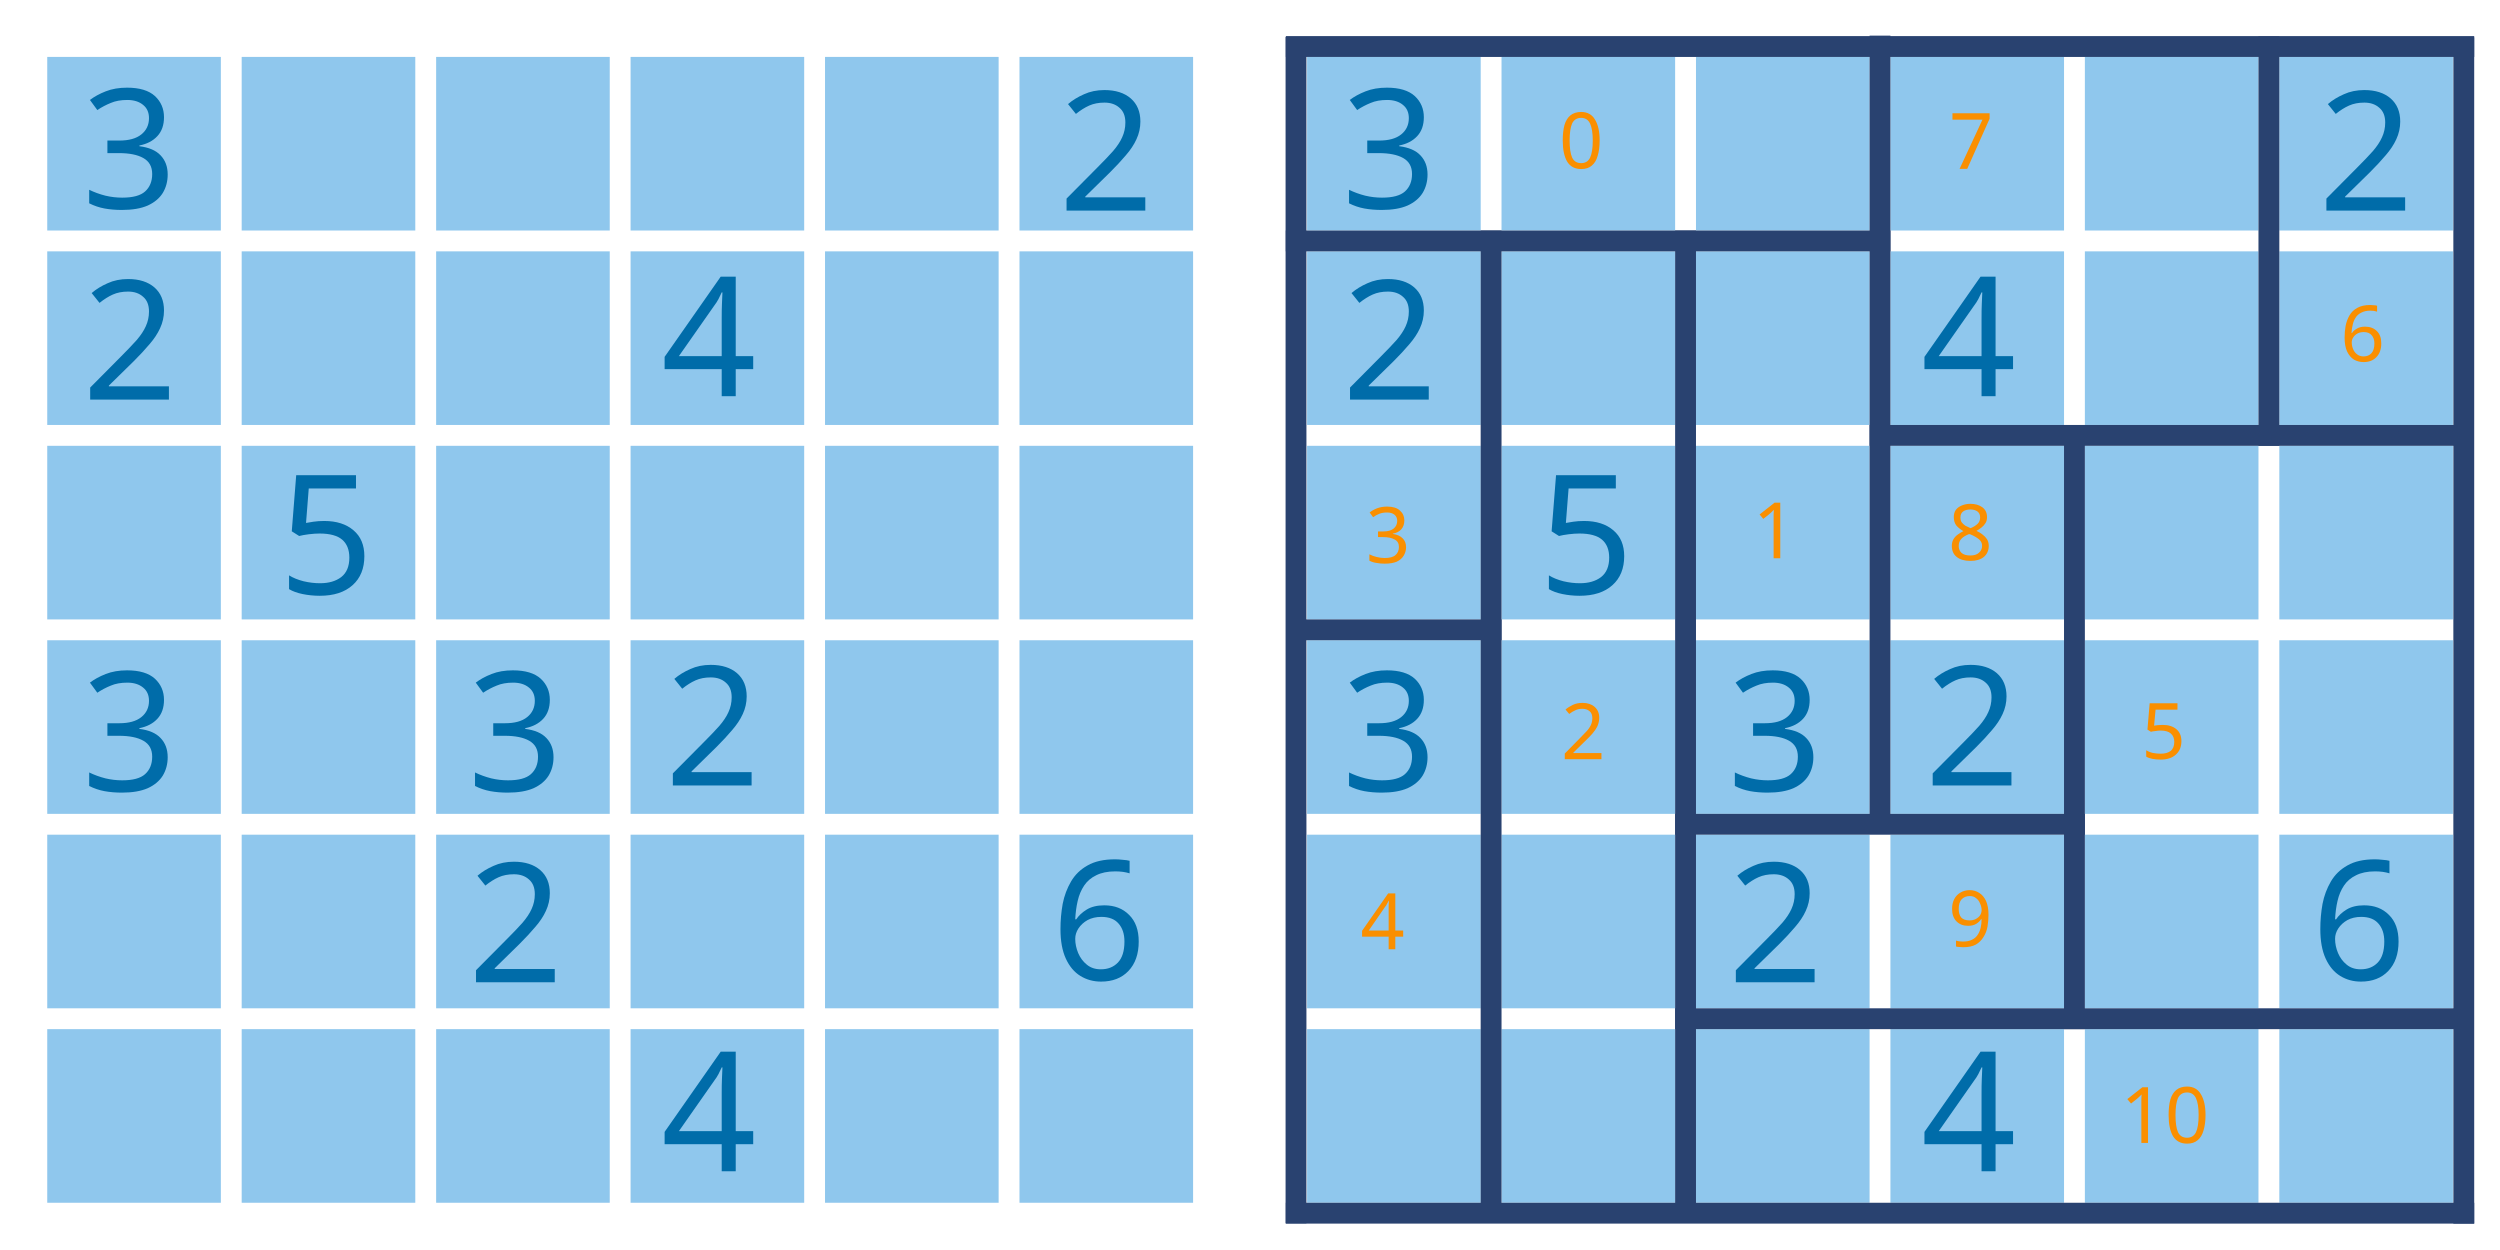
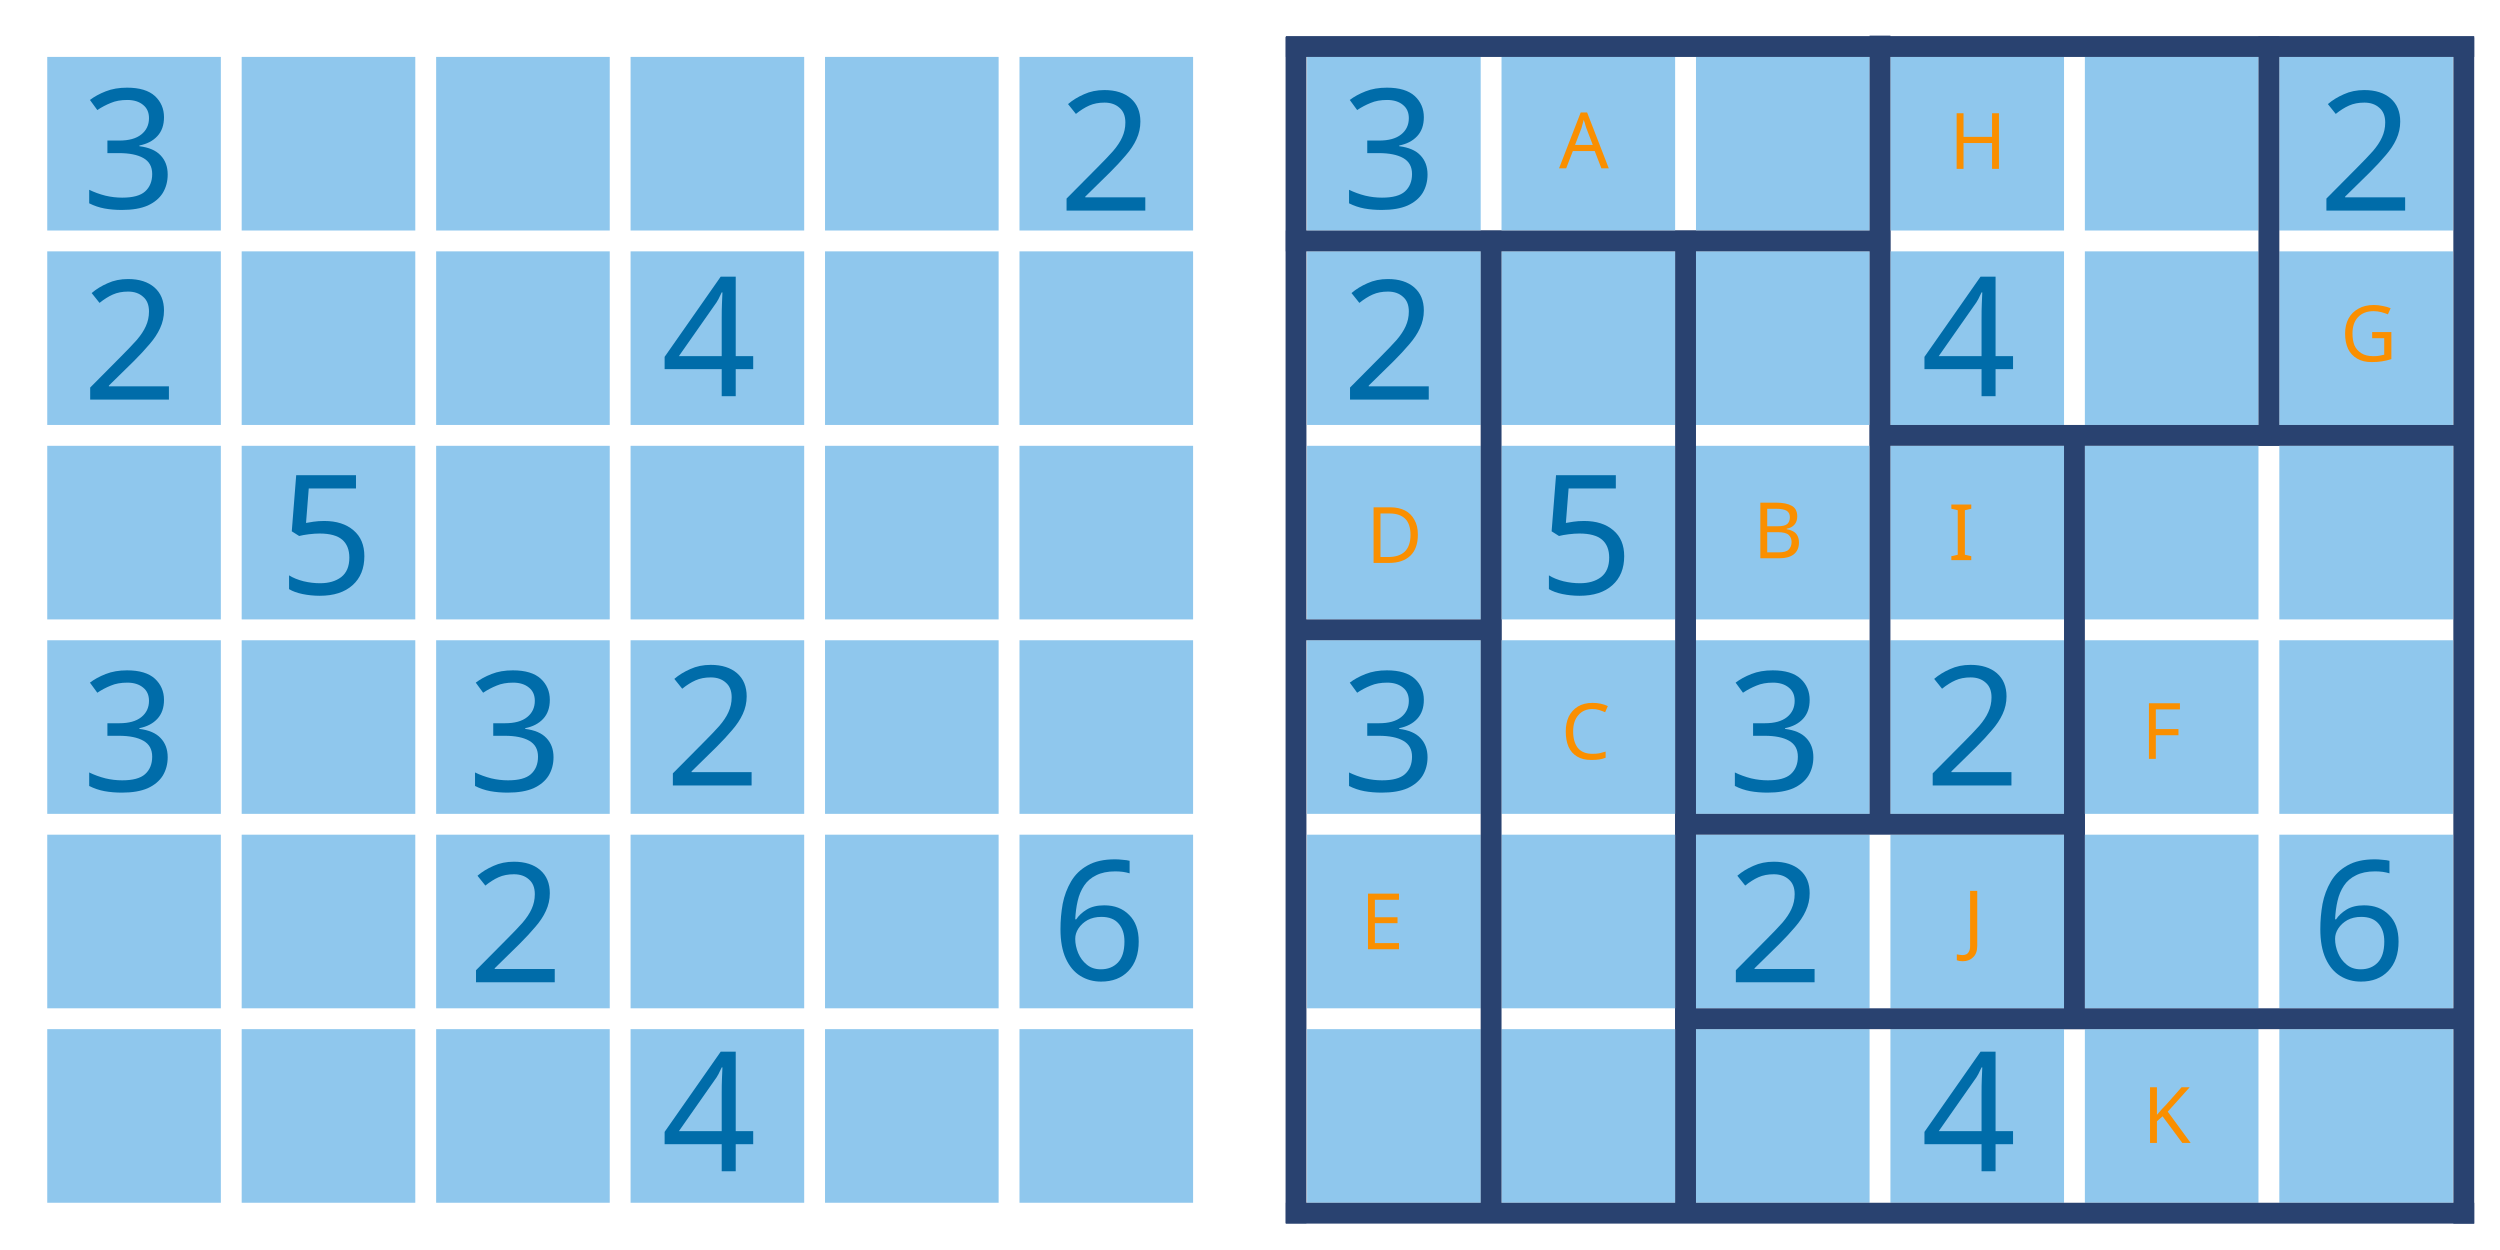
<svg xmlns="http://www.w3.org/2000/svg" width="600" height="300" viewBox="0 0 158.75 79.375" version="1.1" id="svg8">
  <defs id="defs2" />
  <g id="layer1" transform="translate(0,-217.625)">
    <g id="g1866">
      <g id="g1502" style="fill:#8fc7ed;fill-opacity:1">
        <rect y="282.976" x="27.695" height="11.024" width="11.024" id="rect842" style="fill:#8fc7ed;fill-opacity:1;stroke-width:0.569" />
        <rect style="fill:#8fc7ed;fill-opacity:1;stroke-width:0.569" id="rect844" width="11.024" height="11.024" x="40.042" y="282.976" />
        <rect style="fill:#8fc7ed;fill-opacity:1;stroke-width:0.569" id="rect848" width="11.024" height="11.024" x="64.737" y="282.976" />
        <rect y="270.628" x="15.347" height="11.024" width="11.024" id="rect852" style="fill:#8fc7ed;fill-opacity:1;stroke-width:0.569" />
        <rect style="fill:#8fc7ed;fill-opacity:1;stroke-width:0.569" id="rect854" width="11.024" height="11.024" x="27.695" y="270.628" />
        <rect y="270.628" x="40.042" height="11.024" width="11.024" id="rect856" style="fill:#8fc7ed;fill-opacity:1;stroke-width:0.569" />
        <rect y="270.628" x="64.737" height="11.024" width="11.024" id="rect860" style="fill:#8fc7ed;fill-opacity:1;stroke-width:0.569" />
        <rect y="258.281" x="3" height="11.024" width="11.024" id="rect862" style="fill:#8fc7ed;fill-opacity:1;stroke-width:0.569" />
        <rect style="fill:#8fc7ed;fill-opacity:1;stroke-width:0.569" id="rect864" width="11.024" height="11.024" x="15.347" y="258.281" />
        <rect y="258.281" x="27.695" height="11.024" width="11.024" id="rect866" style="fill:#8fc7ed;fill-opacity:1;stroke-width:0.569" />
        <rect style="fill:#8fc7ed;fill-opacity:1;stroke-width:0.569" id="rect868" width="11.024" height="11.024" x="40.042" y="258.281" />
        <rect y="258.281" x="52.389" height="11.024" width="11.024" id="rect870" style="fill:#8fc7ed;fill-opacity:1;stroke-width:0.569" />
        <rect style="fill:#8fc7ed;fill-opacity:1;stroke-width:0.569" id="rect872" width="11.024" height="11.024" x="64.737" y="258.281" />
        <rect y="245.934" x="15.347" height="11.024" width="11.024" id="rect876" style="fill:#8fc7ed;fill-opacity:1;stroke-width:0.569" />
        <rect y="245.934" x="40.042" height="11.024" width="11.024" id="rect880" style="fill:#8fc7ed;fill-opacity:1;stroke-width:0.569" />
        <rect y="245.934" x="64.737" height="11.024" width="11.024" id="rect884" style="fill:#8fc7ed;fill-opacity:1;stroke-width:0.569" />
        <rect y="233.586" x="3" height="11.024" width="11.024" id="rect886" style="fill:#8fc7ed;fill-opacity:1;stroke-width:0.569" />
        <rect style="fill:#8fc7ed;fill-opacity:1;stroke-width:0.569" id="rect888" width="11.024" height="11.024" x="15.347" y="233.586" />
        <rect style="fill:#8fc7ed;fill-opacity:1;stroke-width:0.569" id="rect892" width="11.024" height="11.024" x="40.042" y="233.586" />
        <rect y="233.586" x="52.389" height="11.024" width="11.024" id="rect894" style="fill:#8fc7ed;fill-opacity:1;stroke-width:0.569" />
        <rect style="fill:#8fc7ed;fill-opacity:1;stroke-width:0.569" id="rect896" width="11.024" height="11.024" x="64.737" y="233.586" />
        <rect style="fill:#8fc7ed;fill-opacity:1;stroke-width:0.569" id="rect898" width="11.024" height="11.024" x="3" y="221.239" />
        <rect y="221.239" x="15.347" height="11.024" width="11.024" id="rect900" style="fill:#8fc7ed;fill-opacity:1;stroke-width:0.569" />
        <rect style="fill:#8fc7ed;fill-opacity:1;stroke-width:0.569" id="rect902" width="11.024" height="11.024" x="27.695" y="221.239" />
        <rect y="221.239" x="40.042" height="11.024" width="11.024" id="rect904" style="fill:#8fc7ed;fill-opacity:1;stroke-width:0.569" />
        <rect style="fill:#8fc7ed;fill-opacity:1;stroke-width:0.569" id="rect906" width="11.024" height="11.024" x="52.389" y="221.239" />
        <rect y="221.239" x="64.737" height="11.024" width="11.024" id="rect908" style="fill:#8fc7ed;fill-opacity:1;stroke-width:0.569" />
        <rect style="fill:#8fc7ed;fill-opacity:1;stroke-width:0.569" id="rect878" width="11.024" height="11.024" x="27.695" y="245.934" />
        <rect y="233.586" x="27.695" height="11.024" width="11.024" id="rect890" style="fill:#8fc7ed;fill-opacity:1;stroke-width:0.569" />
        <rect y="282.976" x="3" height="11.024" width="11.024" id="rect828" style="fill:#8fc7ed;fill-opacity:1;stroke-width:0.569" />
        <rect style="fill:#8fc7ed;fill-opacity:1;stroke-width:0.569" id="rect840" width="11.024" height="11.024" x="15.347" y="282.976" />
        <rect y="282.976" x="52.389" height="11.024" width="11.024" id="rect846" style="fill:#8fc7ed;fill-opacity:1;stroke-width:0.569" />
        <rect style="fill:#8fc7ed;fill-opacity:1;stroke-width:0.569" id="rect850" width="11.024" height="11.024" x="3" y="270.628" />
        <rect style="fill:#8fc7ed;fill-opacity:1;stroke-width:0.569" id="rect858" width="11.024" height="11.024" x="52.389" y="270.628" />
        <rect style="fill:#8fc7ed;fill-opacity:1;stroke-width:0.569" id="rect874" width="11.024" height="11.024" x="3" y="245.934" />
        <rect style="fill:#8fc7ed;fill-opacity:1;stroke-width:0.569" id="rect882" width="11.024" height="11.024" x="52.389" y="245.934" />
      </g>
      <g id="g1464" style="fill:#006ca9;fill-opacity:1">
        <text id="text1045" y="230.85" x="5.194" style="font-style:normal;font-weight:normal;font-size:10.583px;line-height:1.25;font-family:sans-serif;letter-spacing:0px;word-spacing:0px;fill:#006ca9;fill-opacity:1;stroke:none;stroke-width:0.265" xml:space="preserve">
          <tspan style="fill:#006ca9;fill-opacity:1;stroke-width:0.265" y="230.85" x="5.194" id="tspan1043">3</tspan>
        </text>
        <text id="text1049" y="292" x="41.983" style="font-style:normal;font-weight:normal;font-size:10.583px;line-height:1.25;font-family:sans-serif;letter-spacing:0px;word-spacing:0px;fill:#006ca9;fill-opacity:1;stroke:none;stroke-width:0.265" xml:space="preserve">
          <tspan style="fill:#006ca9;fill-opacity:1;stroke-width:0.265" y="292" x="41.983" id="tspan1047">4</tspan>
        </text>
        <text xml:space="preserve" style="font-style:normal;font-weight:normal;font-size:10.583px;line-height:1.25;font-family:sans-serif;letter-spacing:0px;word-spacing:0px;fill:#006ca9;fill-opacity:1;stroke:none;stroke-width:0.265" x="5.225" y="243" id="text1053">
          <tspan id="tspan1051" x="5.225" y="243" style="fill:#006ca9;fill-opacity:1;stroke-width:0.265">2</tspan>
        </text>
        <text xml:space="preserve" style="font-style:normal;font-weight:normal;font-size:10.583px;line-height:1.25;font-family:sans-serif;letter-spacing:0px;word-spacing:0px;fill:#006ca9;fill-opacity:1;stroke:none;stroke-width:0.265" x="5.194" y="267.85" id="text1057">
          <tspan id="tspan1055" x="5.194" y="267.85" style="fill:#006ca9;fill-opacity:1;stroke-width:0.265">3</tspan>
        </text>
        <text xml:space="preserve" style="font-style:normal;font-weight:normal;font-size:10.583px;line-height:1.25;font-family:sans-serif;letter-spacing:0px;word-spacing:0px;fill:#006ca9;fill-opacity:1;stroke:none;stroke-width:0.265" x="41.983" y="242.787" id="text1061">
          <tspan id="tspan1059" x="41.983" y="242.787" style="fill:#006ca9;fill-opacity:1;stroke-width:0.265">4</tspan>
        </text>
        <text id="text1065" y="255.35" x="17.684" style="font-style:normal;font-weight:normal;font-size:10.583px;line-height:1.25;font-family:sans-serif;letter-spacing:0px;word-spacing:0px;fill:#006ca9;fill-opacity:1;stroke:none;stroke-width:0.265" xml:space="preserve">
          <tspan style="fill:#006ca9;fill-opacity:1;stroke-width:0.265" y="255.35" x="17.684" id="tspan1063">5</tspan>
        </text>
        <text id="text1069" y="279.85" x="66.761" style="font-style:normal;font-weight:normal;font-size:10.583px;line-height:1.25;font-family:sans-serif;letter-spacing:0px;word-spacing:0px;fill:#006ca9;fill-opacity:1;stroke:none;stroke-width:0.265" xml:space="preserve">
          <tspan style="fill:#006ca9;fill-opacity:1;stroke-width:0.265" y="279.85" x="66.761" id="tspan1067">6</tspan>
        </text>
        <text id="text1073" y="267.85" x="29.694" style="font-style:normal;font-weight:normal;font-size:10.583px;line-height:1.25;font-family:sans-serif;letter-spacing:0px;word-spacing:0px;fill:#006ca9;fill-opacity:1;stroke:none;stroke-width:0.265" xml:space="preserve">
          <tspan style="fill:#006ca9;fill-opacity:1;stroke-width:0.265" y="267.85" x="29.694" id="tspan1071">3</tspan>
        </text>
        <text id="text1077" y="280" x="29.725" style="font-style:normal;font-weight:normal;font-size:10.583px;line-height:1.25;font-family:sans-serif;letter-spacing:0px;word-spacing:0px;fill:#006ca9;fill-opacity:1;stroke:none;stroke-width:0.265" xml:space="preserve">
          <tspan style="fill:#006ca9;fill-opacity:1;stroke-width:0.265" y="280" x="29.725" id="tspan1075">2</tspan>
        </text>
        <text xml:space="preserve" style="font-style:normal;font-weight:normal;font-size:10.583px;line-height:1.25;font-family:sans-serif;letter-spacing:0px;word-spacing:0px;fill:#006ca9;fill-opacity:1;stroke:none;stroke-width:0.265" x="42.225" y="267.5" id="text1081">
          <tspan id="tspan1079" x="42.225" y="267.5" style="fill:#006ca9;fill-opacity:1;stroke-width:0.265">2</tspan>
        </text>
        <text id="text1085" y="231" x="67.225" style="font-style:normal;font-weight:normal;font-size:10.583px;line-height:1.25;font-family:sans-serif;letter-spacing:0px;word-spacing:0px;fill:#006ca9;fill-opacity:1;stroke:none;stroke-width:0.265" xml:space="preserve">
          <tspan style="fill:#006ca9;fill-opacity:1;stroke-width:0.265" y="231" x="67.225" id="tspan1083">2</tspan>
        </text>
      </g>
    </g>
    <g id="g1804" style="fill:#000000;fill-opacity:0" transform="translate(80)">
      <g id="g1440" style="fill:#8fc7ed;fill-opacity:1">
        <rect style="fill:#8fc7ed;fill-opacity:1;stroke-width:0.569" id="rect1147" width="11.024" height="11.024" x="27.695" y="282.976" />
        <rect y="282.976" x="40.042" height="11.024" width="11.024" id="rect1149" style="fill:#8fc7ed;fill-opacity:1;stroke-width:0.569" />
        <rect y="282.976" x="64.737" height="11.024" width="11.024" id="rect1151" style="fill:#8fc7ed;fill-opacity:1;stroke-width:0.569" />
        <rect style="fill:#8fc7ed;fill-opacity:1;stroke-width:0.569" id="rect1153" width="11.024" height="11.024" x="15.347" y="270.628" />
        <rect y="270.628" x="27.695" height="11.024" width="11.024" id="rect1155" style="fill:#8fc7ed;fill-opacity:1;stroke-width:0.569" />
        <rect style="fill:#8fc7ed;fill-opacity:1;stroke-width:0.569" id="rect1157" width="11.024" height="11.024" x="40.042" y="270.628" />
        <rect style="fill:#8fc7ed;fill-opacity:1;stroke-width:0.569" id="rect1159" width="11.024" height="11.024" x="64.737" y="270.628" />
        <rect style="fill:#8fc7ed;fill-opacity:1;stroke-width:0.569" id="rect1161" width="11.024" height="11.024" x="3" y="258.281" />
        <rect y="258.281" x="15.347" height="11.024" width="11.024" id="rect1163" style="fill:#8fc7ed;fill-opacity:1;stroke-width:0.569" />
        <rect style="fill:#8fc7ed;fill-opacity:1;stroke-width:0.569" id="rect1165" width="11.024" height="11.024" x="27.695" y="258.281" />
        <rect y="258.281" x="40.042" height="11.024" width="11.024" id="rect1167" style="fill:#8fc7ed;fill-opacity:1;stroke-width:0.569" />
        <rect style="fill:#8fc7ed;fill-opacity:1;stroke-width:0.569" id="rect1169" width="11.024" height="11.024" x="52.389" y="258.281" />
        <rect y="258.281" x="64.737" height="11.024" width="11.024" id="rect1171" style="fill:#8fc7ed;fill-opacity:1;stroke-width:0.569" />
        <rect style="fill:#8fc7ed;fill-opacity:1;stroke-width:0.569" id="rect1173" width="11.024" height="11.024" x="15.347" y="245.934" />
        <rect style="fill:#8fc7ed;fill-opacity:1;stroke-width:0.569" id="rect1175" width="11.024" height="11.024" x="40.042" y="245.934" />
        <rect style="fill:#8fc7ed;fill-opacity:1;stroke-width:0.569" id="rect1177" width="11.024" height="11.024" x="64.737" y="245.934" />
        <rect style="fill:#8fc7ed;fill-opacity:1;stroke-width:0.569" id="rect1179" width="11.024" height="11.024" x="3" y="233.586" />
        <rect y="233.586" x="15.347" height="11.024" width="11.024" id="rect1181" style="fill:#8fc7ed;fill-opacity:1;stroke-width:0.569" />
        <rect y="233.586" x="40.042" height="11.024" width="11.024" id="rect1183" style="fill:#8fc7ed;fill-opacity:1;stroke-width:0.569" />
        <rect style="fill:#8fc7ed;fill-opacity:1;stroke-width:0.569" id="rect1185" width="11.024" height="11.024" x="52.389" y="233.586" />
        <rect y="233.586" x="64.737" height="11.024" width="11.024" id="rect1187" style="fill:#8fc7ed;fill-opacity:1;stroke-width:0.569" />
        <rect y="221.239" x="3" height="11.024" width="11.024" id="rect1189" style="fill:#8fc7ed;fill-opacity:1;stroke-width:0.569" />
        <rect style="fill:#8fc7ed;fill-opacity:1;stroke-width:0.569" id="rect1191" width="11.024" height="11.024" x="15.347" y="221.239" />
        <rect y="221.239" x="27.695" height="11.024" width="11.024" id="rect1193" style="fill:#8fc7ed;fill-opacity:1;stroke-width:0.569" />
        <rect style="fill:#8fc7ed;fill-opacity:1;stroke-width:0.569" id="rect1195" width="11.024" height="11.024" x="40.042" y="221.239" />
        <rect y="221.239" x="52.389" height="11.024" width="11.024" id="rect1197" style="fill:#8fc7ed;fill-opacity:1;stroke-width:0.569" />
        <rect style="fill:#8fc7ed;fill-opacity:1;stroke-width:0.569" id="rect1199" width="11.024" height="11.024" x="64.737" y="221.239" />
        <rect y="245.934" x="27.695" height="11.024" width="11.024" id="rect1201" style="fill:#8fc7ed;fill-opacity:1;stroke-width:0.569" />
        <rect style="fill:#8fc7ed;fill-opacity:1;stroke-width:0.569" id="rect1203" width="11.024" height="11.024" x="27.695" y="233.586" />
        <rect style="fill:#8fc7ed;fill-opacity:1;stroke-width:0.569" id="rect1205" width="11.024" height="11.024" x="3" y="282.976" />
        <rect y="282.976" x="15.347" height="11.024" width="11.024" id="rect1207" style="fill:#8fc7ed;fill-opacity:1;stroke-width:0.569" />
        <rect style="fill:#8fc7ed;fill-opacity:1;stroke-width:0.569" id="rect1209" width="11.024" height="11.024" x="52.389" y="282.976" />
        <rect y="270.628" x="3" height="11.024" width="11.024" id="rect1211" style="fill:#8fc7ed;fill-opacity:1;stroke-width:0.569" />
        <rect y="270.628" x="52.389" height="11.024" width="11.024" id="rect1213" style="fill:#8fc7ed;fill-opacity:1;stroke-width:0.569" />
        <rect y="245.934" x="3" height="11.024" width="11.024" id="rect1215" style="fill:#8fc7ed;fill-opacity:1;stroke-width:0.569" />
        <rect y="245.934" x="52.389" height="11.024" width="11.024" id="rect1217" style="fill:#8fc7ed;fill-opacity:1;stroke-width:0.569" />
      </g>
      <g id="g1402" style="fill:#006ca9;fill-opacity:1">
        <text xml:space="preserve" style="font-style:normal;font-weight:normal;font-size:10.583px;line-height:1.25;font-family:sans-serif;letter-spacing:0px;word-spacing:0px;fill:#006ca9;fill-opacity:1;stroke:none;stroke-width:0.265" x="5.194" y="230.85" id="text1221">
          <tspan id="tspan1219" x="5.194" y="230.85" style="fill:#006ca9;fill-opacity:1;stroke-width:0.265">3</tspan>
        </text>
        <text xml:space="preserve" style="font-style:normal;font-weight:normal;font-size:10.583px;line-height:1.25;font-family:sans-serif;letter-spacing:0px;word-spacing:0px;fill:#006ca9;fill-opacity:1;stroke:none;stroke-width:0.265" x="41.983" y="292" id="text1225">
          <tspan id="tspan1223" x="41.983" y="292" style="fill:#006ca9;fill-opacity:1;stroke-width:0.265">4</tspan>
        </text>
        <text id="text1229" y="243" x="5.225" style="font-style:normal;font-weight:normal;font-size:10.583px;line-height:1.25;font-family:sans-serif;letter-spacing:0px;word-spacing:0px;fill:#006ca9;fill-opacity:1;stroke:none;stroke-width:0.265" xml:space="preserve">
          <tspan style="fill:#006ca9;fill-opacity:1;stroke-width:0.265" y="243" x="5.225" id="tspan1227">2</tspan>
        </text>
        <text id="text1233" y="267.85" x="5.194" style="font-style:normal;font-weight:normal;font-size:10.583px;line-height:1.25;font-family:sans-serif;letter-spacing:0px;word-spacing:0px;fill:#006ca9;fill-opacity:1;stroke:none;stroke-width:0.265" xml:space="preserve">
          <tspan style="fill:#006ca9;fill-opacity:1;stroke-width:0.265" y="267.85" x="5.194" id="tspan1231">3</tspan>
        </text>
        <text id="text1237" y="242.787" x="41.983" style="font-style:normal;font-weight:normal;font-size:10.583px;line-height:1.25;font-family:sans-serif;letter-spacing:0px;word-spacing:0px;fill:#006ca9;fill-opacity:1;stroke:none;stroke-width:0.265" xml:space="preserve">
          <tspan style="fill:#006ca9;fill-opacity:1;stroke-width:0.265" y="242.787" x="41.983" id="tspan1235">4</tspan>
        </text>
        <text xml:space="preserve" style="font-style:normal;font-weight:normal;font-size:10.583px;line-height:1.25;font-family:sans-serif;letter-spacing:0px;word-spacing:0px;fill:#006ca9;fill-opacity:1;stroke:none;stroke-width:0.265" x="17.684" y="255.35" id="text1241">
          <tspan id="tspan1239" x="17.684" y="255.35" style="fill:#006ca9;fill-opacity:1;stroke-width:0.265">5</tspan>
        </text>
        <text xml:space="preserve" style="font-style:normal;font-weight:normal;font-size:10.583px;line-height:1.25;font-family:sans-serif;letter-spacing:0px;word-spacing:0px;fill:#006ca9;fill-opacity:1;stroke:none;stroke-width:0.265" x="66.761" y="279.85" id="text1245">
          <tspan id="tspan1243" x="66.761" y="279.85" style="fill:#006ca9;fill-opacity:1;stroke-width:0.265">6</tspan>
        </text>
        <text xml:space="preserve" style="font-style:normal;font-weight:normal;font-size:10.583px;line-height:1.25;font-family:sans-serif;letter-spacing:0px;word-spacing:0px;fill:#006ca9;fill-opacity:1;stroke:none;stroke-width:0.265" x="29.694" y="267.85" id="text1249">
          <tspan id="tspan1247" x="29.694" y="267.85" style="fill:#006ca9;fill-opacity:1;stroke-width:0.265">3</tspan>
        </text>
        <text xml:space="preserve" style="font-style:normal;font-weight:normal;font-size:10.583px;line-height:1.25;font-family:sans-serif;letter-spacing:0px;word-spacing:0px;fill:#006ca9;fill-opacity:1;stroke:none;stroke-width:0.265" x="29.725" y="280" id="text1253">
          <tspan id="tspan1251" x="29.725" y="280" style="fill:#006ca9;fill-opacity:1;stroke-width:0.265">2</tspan>
        </text>
        <text id="text1257" y="267.5" x="42.225" style="font-style:normal;font-weight:normal;font-size:10.583px;line-height:1.25;font-family:sans-serif;letter-spacing:0px;word-spacing:0px;fill:#006ca9;fill-opacity:1;stroke:none;stroke-width:0.265" xml:space="preserve">
          <tspan style="fill:#006ca9;fill-opacity:1;stroke-width:0.265" y="267.5" x="42.225" id="tspan1255">2</tspan>
        </text>
        <text xml:space="preserve" style="font-style:normal;font-weight:normal;font-size:10.583px;line-height:1.25;font-family:sans-serif;letter-spacing:0px;word-spacing:0px;fill:#006ca9;fill-opacity:1;stroke:none;stroke-width:0.265" x="67.225" y="231" id="text1261">
          <tspan id="tspan1259" x="67.225" y="231" style="fill:#006ca9;fill-opacity:1;stroke-width:0.265">2</tspan>
        </text>
      </g>
    </g>
    <g id="g1378" style="fill:#294270;fill-opacity:1">
      <rect y="232.263" x="81.649" height="1.324" width="38.393" id="rect1265" style="opacity:1;fill:#294270;fill-opacity:1;fill-rule:evenodd;stroke-width:3.845;stroke-miterlimit:4;stroke-dasharray:none" />
      <rect style="opacity:1;fill:#294270;fill-opacity:1;fill-rule:evenodd;stroke-width:3.841;stroke-miterlimit:4;stroke-dasharray:none" id="rect1267" width="38.306" height="1.324" x="118.719" y="244.61" />
      <rect y="294" x="81.651" height="1.324" width="75.461" id="rect1272" style="opacity:1;fill:#294270;fill-opacity:1;fill-rule:evenodd;stroke-width:5.391;stroke-miterlimit:4;stroke-dasharray:none" />
      <rect style="opacity:1;fill:#294270;fill-opacity:1;fill-rule:evenodd;stroke-width:5.391;stroke-miterlimit:4;stroke-dasharray:none" id="rect1274" width="75.461" height="1.324" x="81.651" y="219.917" />
      <rect transform="rotate(90)" y="-82.958" x="219.977" height="1.324" width="75.33" id="rect1276" style="opacity:1;fill:#294270;fill-opacity:1;fill-rule:evenodd;stroke-width:5.386;stroke-miterlimit:4;stroke-dasharray:none" />
      <rect style="opacity:1;fill:#294270;fill-opacity:1;fill-rule:evenodd;stroke-width:5.386;stroke-miterlimit:4;stroke-dasharray:none" id="rect1278" width="75.33" height="1.324" x="219.994" y="-157.112" transform="rotate(90)" />
      <rect y="281.652" x="106.372" height="1.324" width="50.656" id="rect1280" style="opacity:1;fill:#294270;fill-opacity:1;fill-rule:evenodd;stroke-width:4.417;stroke-miterlimit:4;stroke-dasharray:none" />
      <rect style="opacity:1;fill:#294270;fill-opacity:1;fill-rule:evenodd;stroke-width:3.165;stroke-miterlimit:4;stroke-dasharray:none" id="rect1282" width="26.018" height="1.324" x="106.372" y="269.304" />
      <rect y="256.957" x="81.677" height="1.324" width="13.67" id="rect1284" style="opacity:1;fill:#294270;fill-opacity:1;fill-rule:evenodd;stroke-width:2.294;stroke-miterlimit:4;stroke-dasharray:none" />
      <rect transform="rotate(90)" style="opacity:1;fill:#294270;fill-opacity:1;fill-rule:evenodd;stroke-width:4.418;stroke-miterlimit:4;stroke-dasharray:none" id="rect1286" width="50.693" height="1.324" x="219.888" y="-120.042" />
      <rect y="-144.737" x="219.935" height="1.324" width="25.999" id="rect1288" style="opacity:1;fill:#294270;fill-opacity:1;fill-rule:evenodd;stroke-width:3.164;stroke-miterlimit:4;stroke-dasharray:none" transform="rotate(90)" />
      <rect y="-95.347" x="232.263" height="1.324" width="62.743" id="rect1290" style="opacity:1;fill:#294270;fill-opacity:1;fill-rule:evenodd;stroke-width:4.915;stroke-miterlimit:4;stroke-dasharray:none" transform="rotate(90)" />
      <rect transform="rotate(90)" style="opacity:1;fill:#294270;fill-opacity:1;fill-rule:evenodd;stroke-width:4.915;stroke-miterlimit:4;stroke-dasharray:none" id="rect1292" width="62.743" height="1.324" x="232.263" y="-107.695" />
      <rect y="-132.389" x="244.683" height="1.324" width="38.293" id="rect1294" style="opacity:1;fill:#294270;fill-opacity:1;fill-rule:evenodd;stroke-width:3.84;stroke-miterlimit:4;stroke-dasharray:none" transform="rotate(90)" />
    </g>
    <g id="g1362" style="fill:#fa8f00;fill-opacity:1">
      <text id="text1298" y="228.313" x="99" style="font-style:normal;font-weight:normal;font-size:4.939px;line-height:1.25;font-family:sans-serif;letter-spacing:0px;word-spacing:0px;fill:#fa8f00;fill-opacity:1;stroke:none;stroke-width:0.265" xml:space="preserve">
-         <tspan style="fill:#fa8f00;fill-opacity:1;stroke-width:0.265" y="228.313" x="99" id="tspan1296">0</tspan>
+         <tspan style="fill:#fa8f00;fill-opacity:1;stroke-width:0.265" y="228.313" x="99" id="tspan1296">A</tspan>
      </text>
      <text xml:space="preserve" style="font-style:normal;font-weight:normal;font-size:4.939px;line-height:1.25;font-family:sans-serif;letter-spacing:0px;word-spacing:0px;fill:#fa8f00;fill-opacity:1;stroke:none;stroke-width:0.265" x="111.297" y="253.074" id="text1302">
-         <tspan id="tspan1300" x="111.297" y="253.074" style="fill:#fa8f00;fill-opacity:1;stroke-width:0.265">1</tspan>
+         <tspan id="tspan1300" x="111.297" y="253.074" style="fill:#fa8f00;fill-opacity:1;stroke-width:0.265">B</tspan>
      </text>
      <text id="text1306" y="265.833" x="99.13" style="font-style:normal;font-weight:normal;font-size:4.939px;line-height:1.25;font-family:sans-serif;letter-spacing:0px;word-spacing:0px;fill:#fa8f00;fill-opacity:1;stroke:none;stroke-width:0.265" xml:space="preserve">
-         <tspan style="fill:#fa8f00;fill-opacity:1;stroke-width:0.265" y="265.833" x="99.13" id="tspan1304">2</tspan>
+         <tspan style="fill:#fa8f00;fill-opacity:1;stroke-width:0.265" y="265.833" x="99.13" id="tspan1304">C</tspan>
      </text>
      <text xml:space="preserve" style="font-style:normal;font-weight:normal;font-size:4.939px;line-height:1.25;font-family:sans-serif;letter-spacing:0px;word-spacing:0px;fill:#fa8f00;fill-opacity:1;stroke:none;stroke-width:0.265" x="86.738" y="253.37" id="text1310">
-         <tspan id="tspan1308" x="86.738" y="253.37" style="fill:#fa8f00;fill-opacity:1;stroke-width:0.265">3</tspan>
+         <tspan id="tspan1308" x="86.738" y="253.37" style="fill:#fa8f00;fill-opacity:1;stroke-width:0.265">D</tspan>
      </text>
      <text id="text1314" y="277.901" x="86.384" style="font-style:normal;font-weight:normal;font-size:4.939px;line-height:1.25;font-family:sans-serif;letter-spacing:0px;word-spacing:0px;fill:#fa8f00;fill-opacity:1;stroke:none;stroke-width:0.265" xml:space="preserve">
-         <tspan style="fill:#fa8f00;fill-opacity:1;stroke-width:0.265" y="277.901" x="86.384" id="tspan1312">4</tspan>
+         <tspan style="fill:#fa8f00;fill-opacity:1;stroke-width:0.265" y="277.901" x="86.384" id="tspan1312">E</tspan>
      </text>
      <text xml:space="preserve" style="font-style:normal;font-weight:normal;font-size:4.939px;line-height:1.25;font-family:sans-serif;letter-spacing:0px;word-spacing:0px;fill:#fa8f00;fill-opacity:1;stroke:none;stroke-width:0.265" x="135.971" y="265.811" id="text1318">
-         <tspan id="tspan1316" x="135.971" y="265.811" style="fill:#fa8f00;fill-opacity:1;stroke-width:0.265">5</tspan>
+         <tspan id="tspan1316" x="135.971" y="265.811" style="fill:#fa8f00;fill-opacity:1;stroke-width:0.265">F</tspan>
      </text>
      <text id="text1322" y="240.569" x="148.619" style="font-style:normal;font-weight:normal;font-size:4.939px;line-height:1.25;font-family:sans-serif;letter-spacing:0px;word-spacing:0px;fill:#fa8f00;fill-opacity:1;stroke:none;stroke-width:0.265" xml:space="preserve">
-         <tspan style="fill:#fa8f00;fill-opacity:1;stroke-width:0.265" y="240.569" x="148.619" id="tspan1320">6</tspan>
+         <tspan style="fill:#fa8f00;fill-opacity:1;stroke-width:0.265" y="240.569" x="148.619" id="tspan1320">G</tspan>
      </text>
      <text xml:space="preserve" style="font-style:normal;font-weight:normal;font-size:4.939px;line-height:1.25;font-family:sans-serif;letter-spacing:0px;word-spacing:0px;fill:#fa8f00;fill-opacity:1;stroke:none;stroke-width:0.265" x="123.76" y="228.345" id="text1326">
-         <tspan id="tspan1324" x="123.76" y="228.345" style="fill:#fa8f00;fill-opacity:1;stroke-width:0.265">7</tspan>
+         <tspan id="tspan1324" x="123.76" y="228.345" style="fill:#fa8f00;fill-opacity:1;stroke-width:0.265">H</tspan>
      </text>
      <text id="text1330" y="253.195" x="123.706" style="font-style:normal;font-weight:normal;font-size:4.939px;line-height:1.25;font-family:sans-serif;letter-spacing:0px;word-spacing:0px;fill:#fa8f00;fill-opacity:1;stroke:none;stroke-width:0.265" xml:space="preserve">
-         <tspan style="fill:#fa8f00;fill-opacity:1;stroke-width:0.265" y="253.195" x="123.706" id="tspan1328">8</tspan>
-       </text>
-       <text xml:space="preserve" style="font-style:normal;font-weight:normal;font-size:4.939px;line-height:1.25;font-family:sans-serif;letter-spacing:0px;word-spacing:0px;fill:#fa8f00;fill-opacity:1;stroke:none;stroke-width:0.265" x="123.706" y="277.726" id="text1334">
-         <tspan id="tspan1332" x="123.706" y="277.726" style="fill:#fa8f00;fill-opacity:1;stroke-width:0.265">9</tspan>
-       </text>
-       <text id="text1338" y="290.198" x="134.649" style="font-style:normal;font-weight:normal;font-size:4.939px;line-height:1.25;font-family:sans-serif;letter-spacing:0px;word-spacing:0px;fill:#fa8f00;fill-opacity:1;stroke:none;stroke-width:0.265" xml:space="preserve">
-         <tspan style="fill:#fa8f00;fill-opacity:1;stroke-width:0.265" y="290.198" x="134.649" id="tspan1336">10</tspan>
+         <tspan style="fill:#fa8f00;fill-opacity:1;stroke-width:0.265" y="253.195" x="123.706" id="tspan1328">I</tspan>
+       </text>
+       <text xml:space="preserve" style="font-style:normal;font-weight:normal;font-size:4.939px;line-height:1.25;font-family:sans-serif;letter-spacing:0px;word-spacing:0px;fill:#fa8f00;fill-opacity:1;stroke:none;stroke-width:0.265" x="124.647" y="277.726" id="text1334">
+         <tspan id="tspan1332" x="124.647" y="277.726" style="fill:#fa8f00;fill-opacity:1;stroke-width:0.265">J</tspan>
+       </text>
+       <text id="text1338" y="290.198" x="136.042" style="font-style:normal;font-weight:normal;font-size:4.939px;line-height:1.25;font-family:sans-serif;letter-spacing:0px;word-spacing:0px;fill:#fa8f00;fill-opacity:1;stroke:none;stroke-width:0.265" xml:space="preserve">
+         <tspan style="fill:#fa8f00;fill-opacity:1;stroke-width:0.265" y="290.198" x="136.042" id="tspan1336">K</tspan>
      </text>
    </g>
  </g>
</svg>
